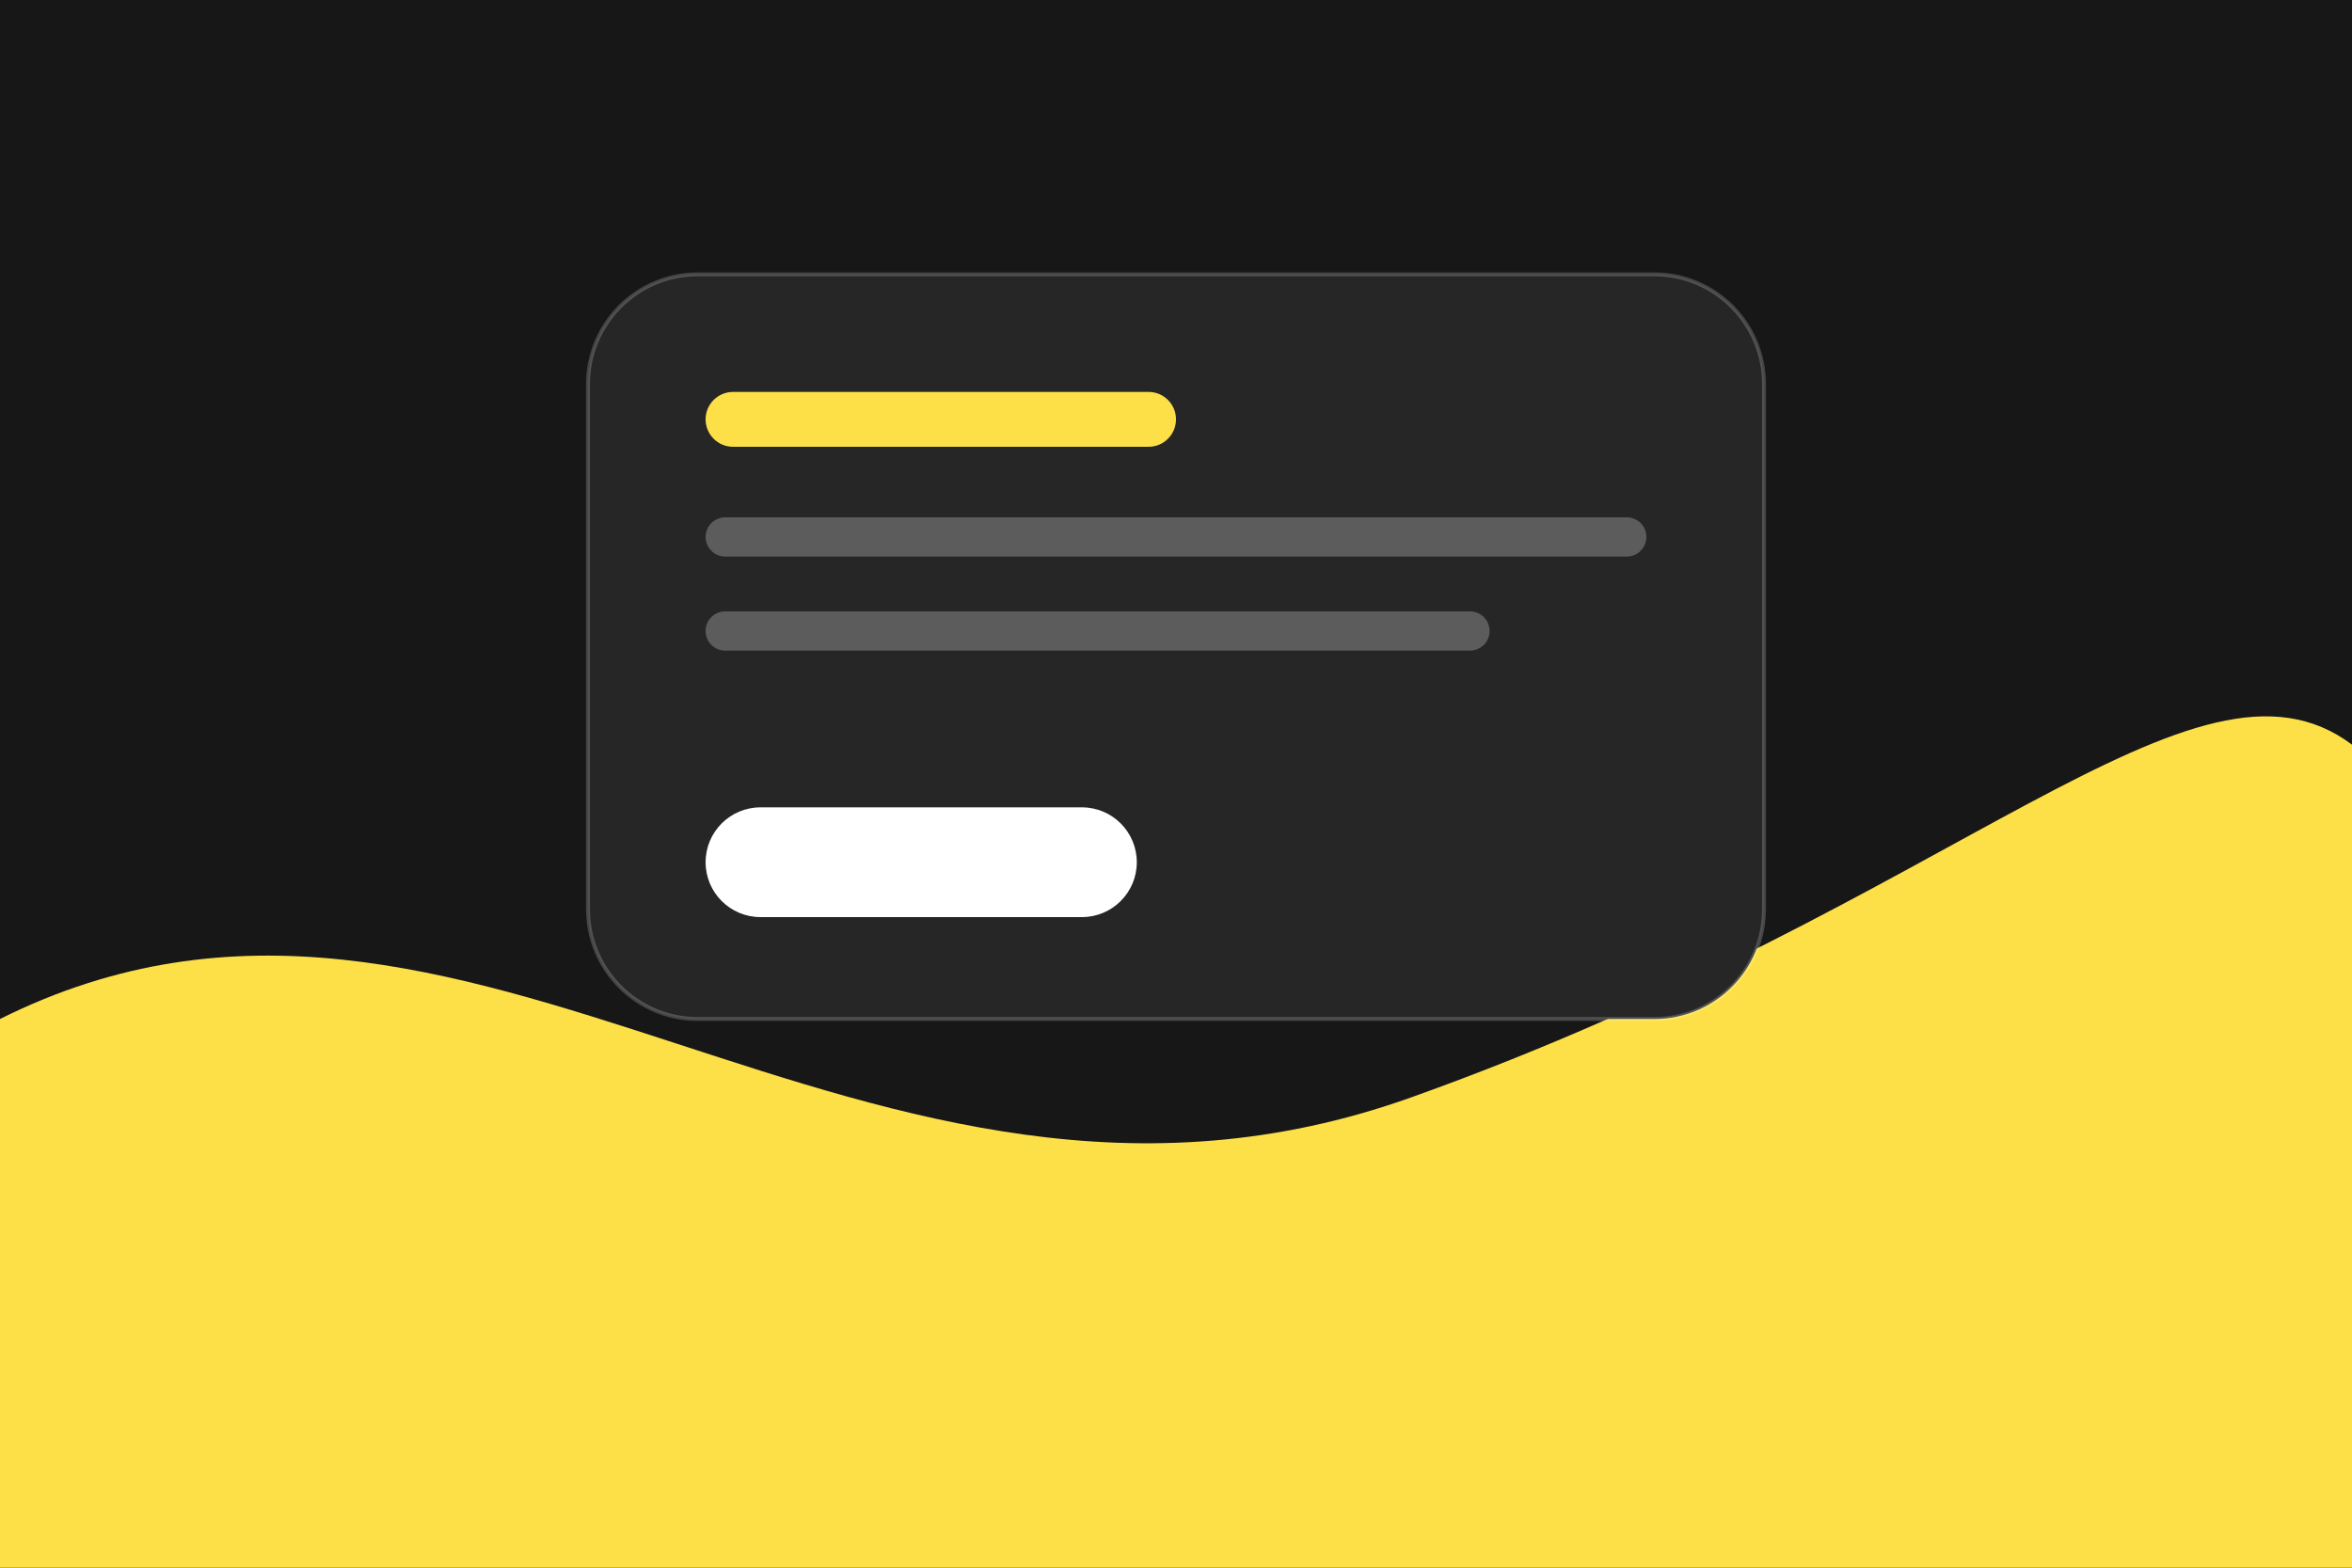
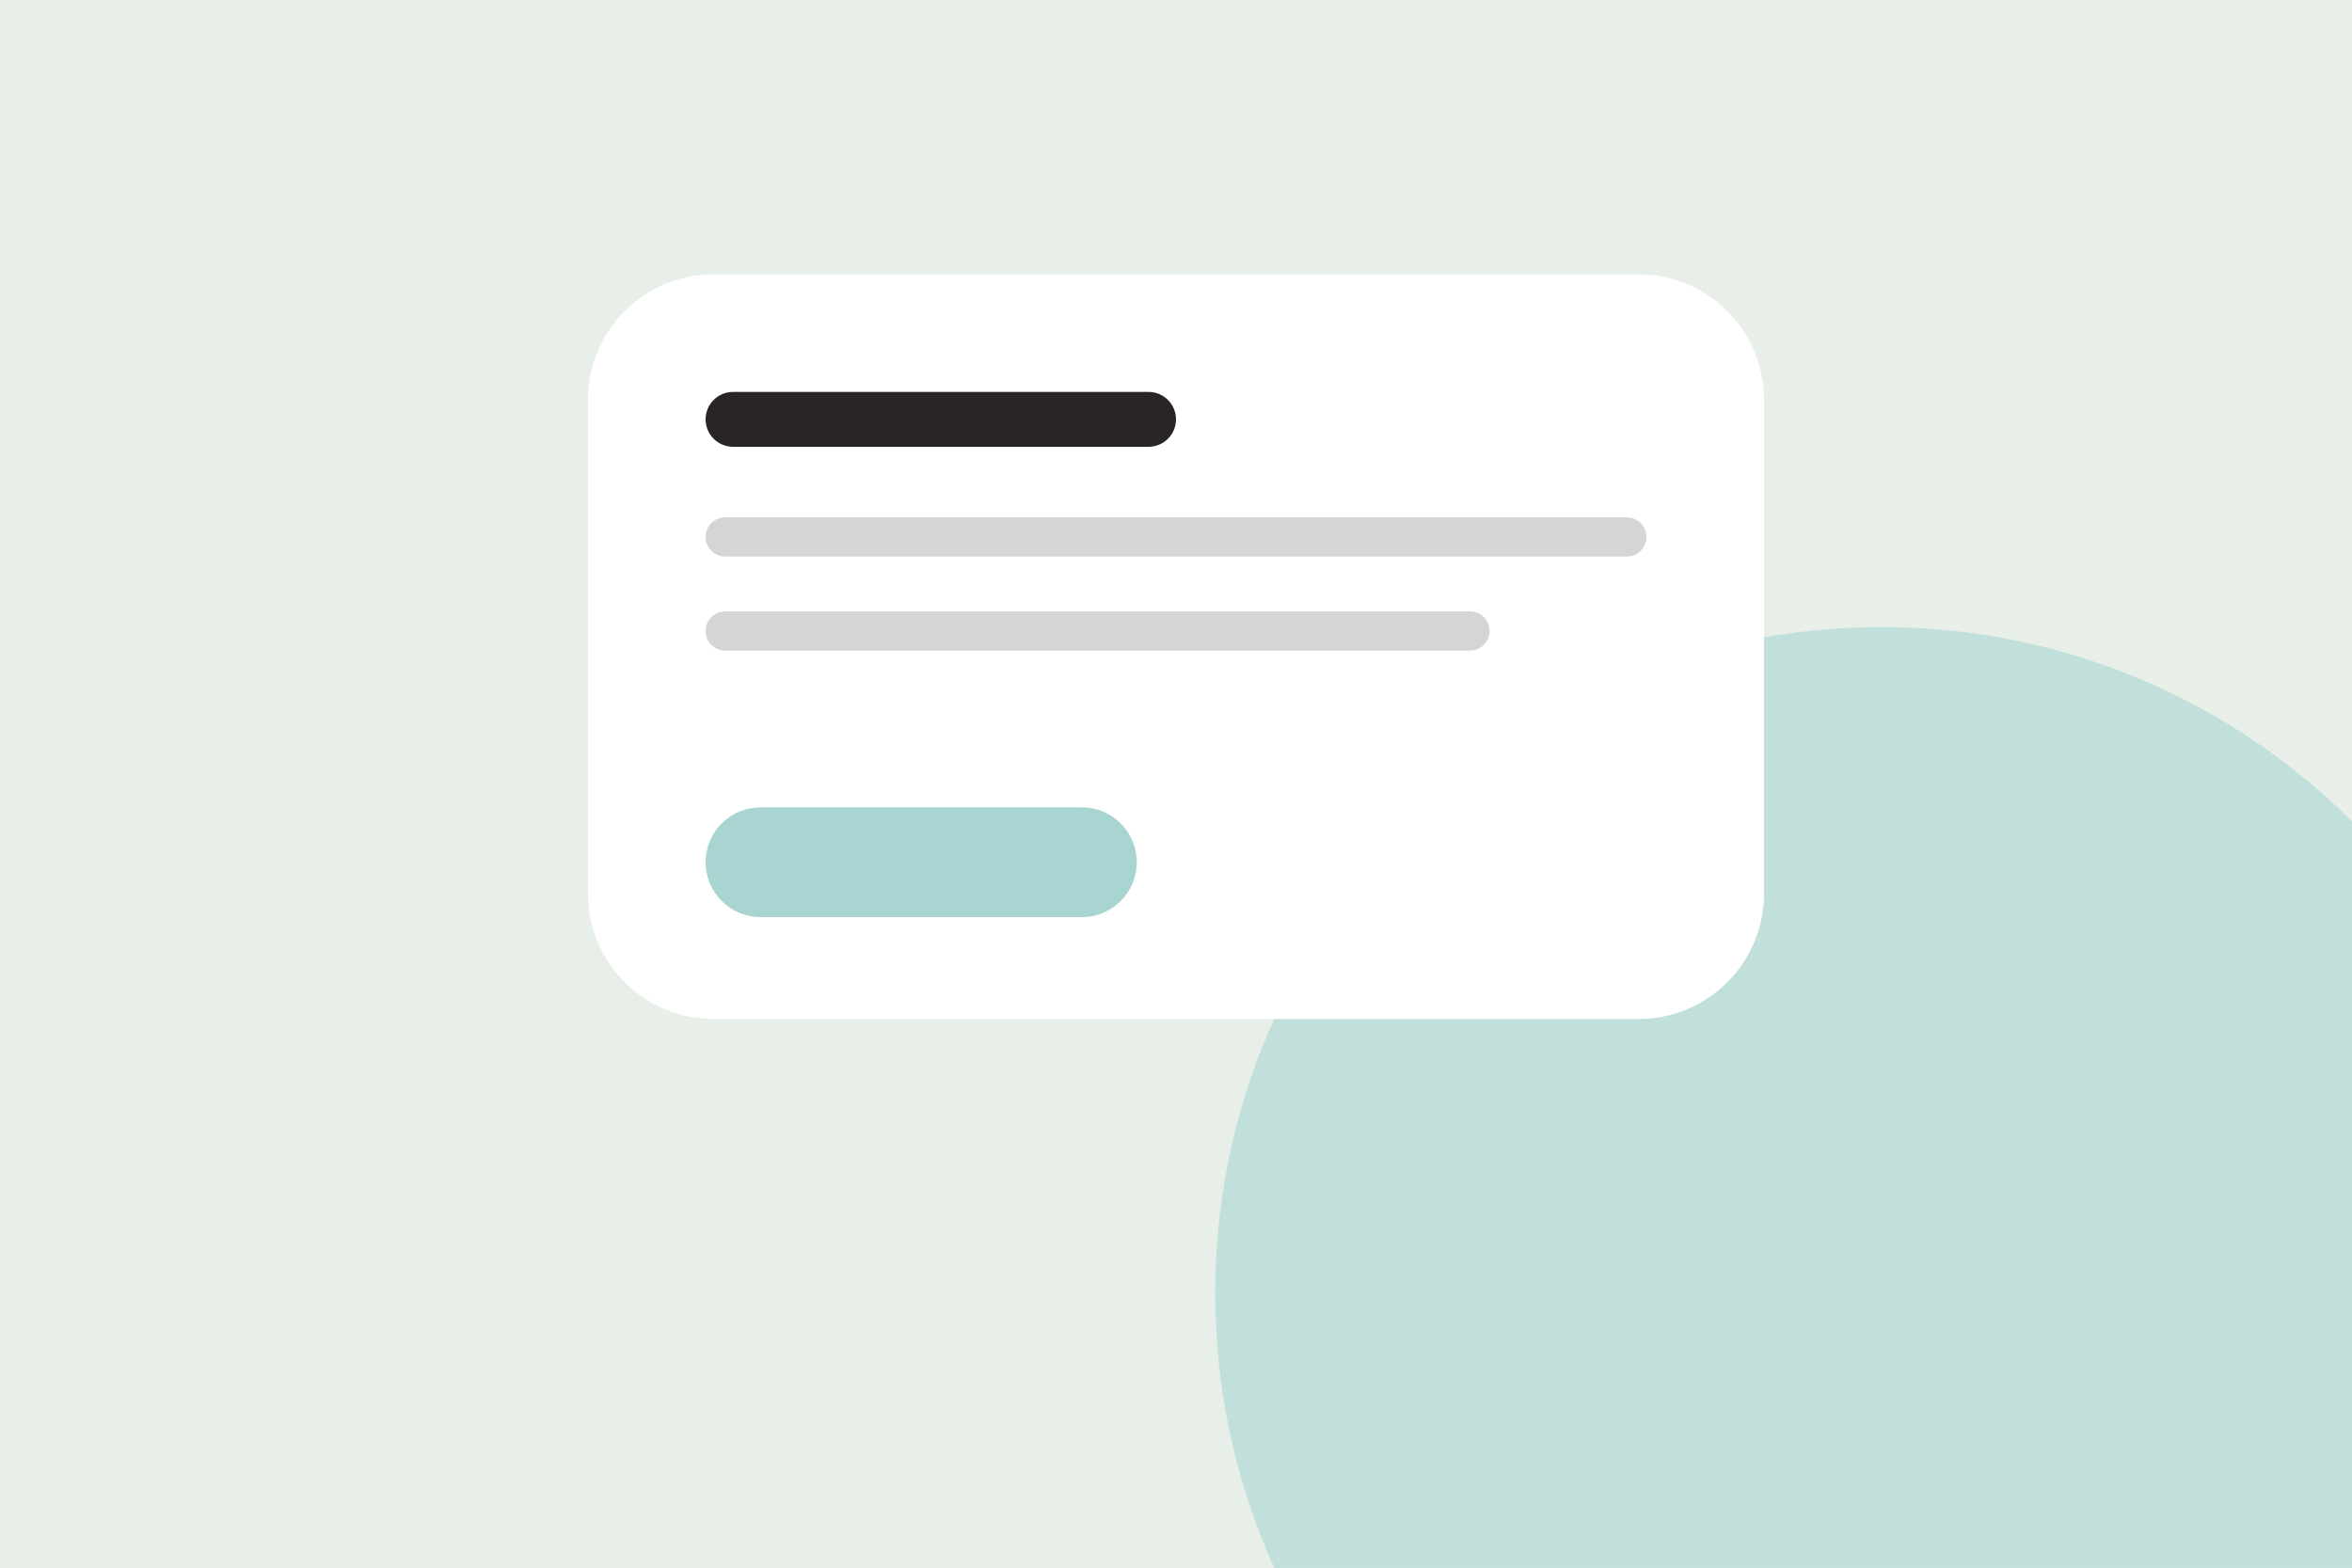
<svg xmlns="http://www.w3.org/2000/svg" viewBox="0 0 600 400" fill="none">
-   <rect width="600" height="400" fill="#171717" />
-   <path d="M0 260C120 200 220 330 360 280S560 160 600 190V400H0Z" fill="#FDE047" />
-   <rect x="150" y="70" width="300" height="190" rx="28" fill="#262626" stroke="#ffffff" stroke-opacity=".2" />
-   <rect x="180" y="100" width="120" height="14" rx="7" fill="#FDE047" />
-   <rect x="180" y="132" width="240" height="10" rx="5" fill="#ffffff" fill-opacity=".25" />
-   <rect x="180" y="156" width="200" height="10" rx="5" fill="#ffffff" fill-opacity=".25" />
-   <rect x="180" y="206" width="110" height="28" rx="14" fill="#ffffff" />
+   <rect width="600" height="400" fill="#E8EFE8" />
+   <circle cx="480" cy="330" r="170" fill="#A8D5D2" fill-opacity=".6" />
+   <rect x="150" y="70" width="300" height="190" rx="32" fill="#FFFFFF" />
+   <rect x="180" y="100" width="120" height="14" rx="7" fill="#292524" />
+   <rect x="180" y="132" width="240" height="10" rx="5" fill="#78716C" fill-opacity=".3" />
+   <rect x="180" y="156" width="200" height="10" rx="5" fill="#78716C" fill-opacity=".3" />
+   <rect x="180" y="206" width="110" height="28" rx="14" fill="#A8D5D2" />
</svg>
